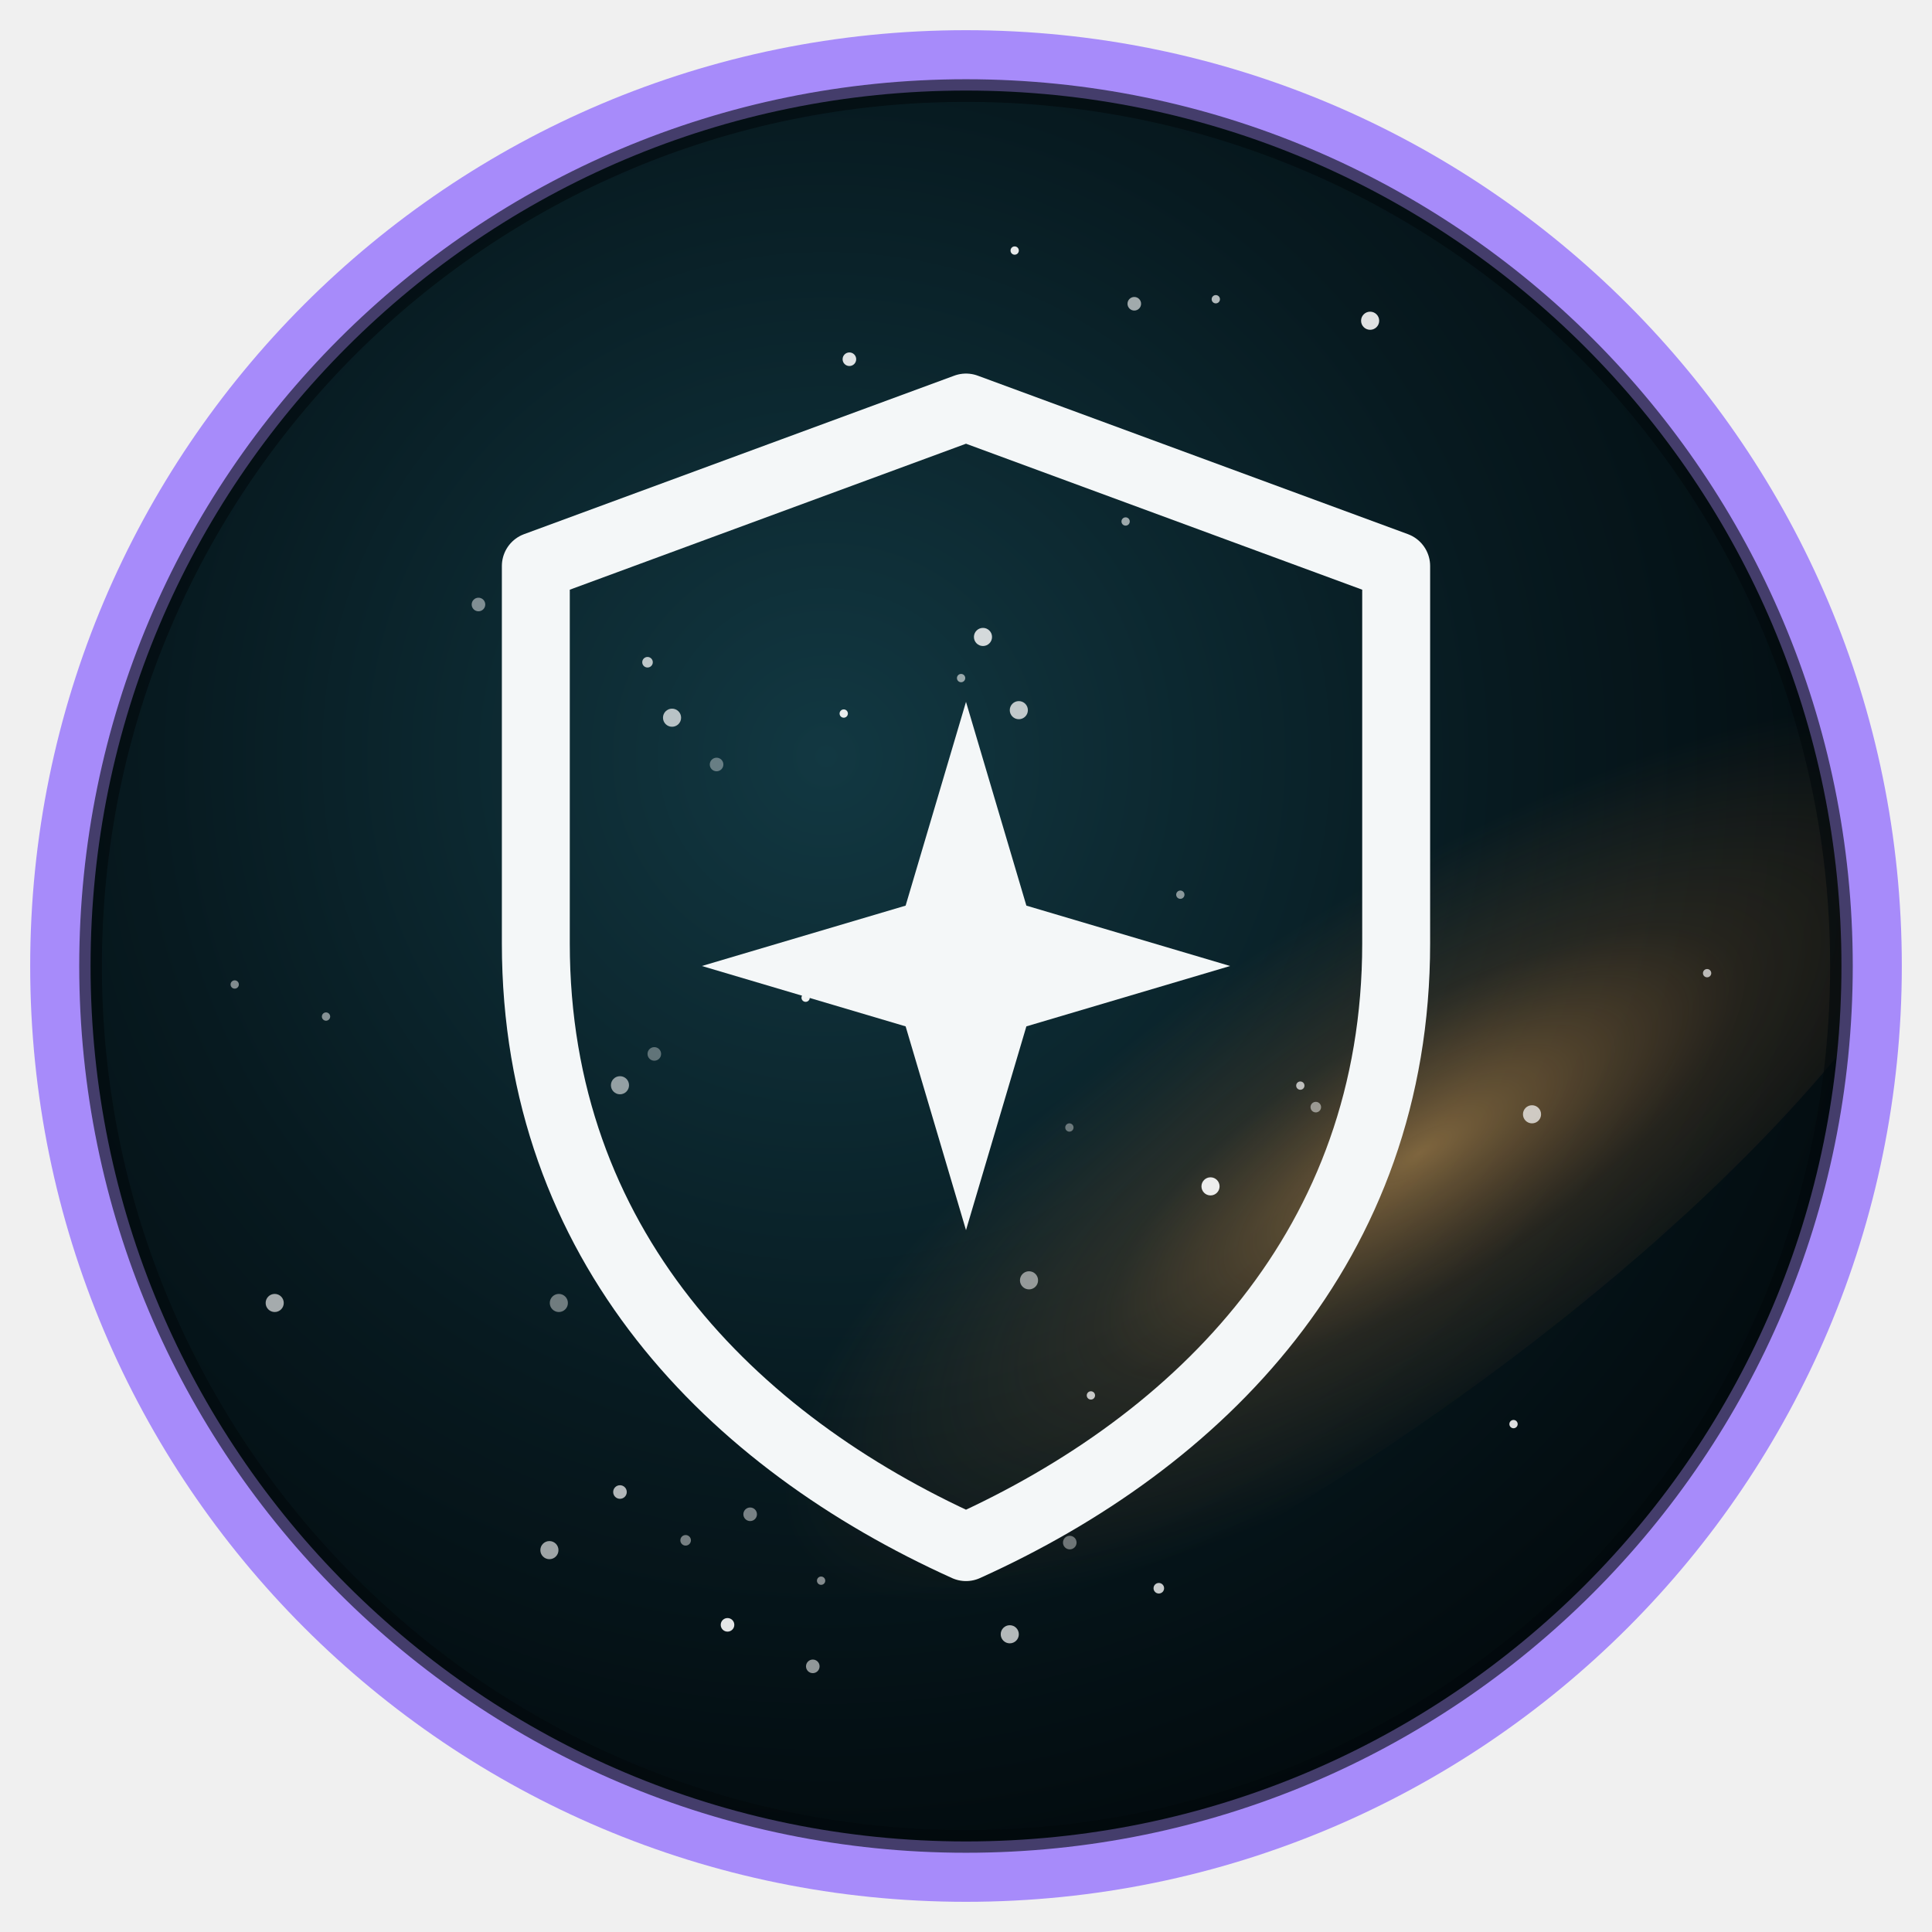
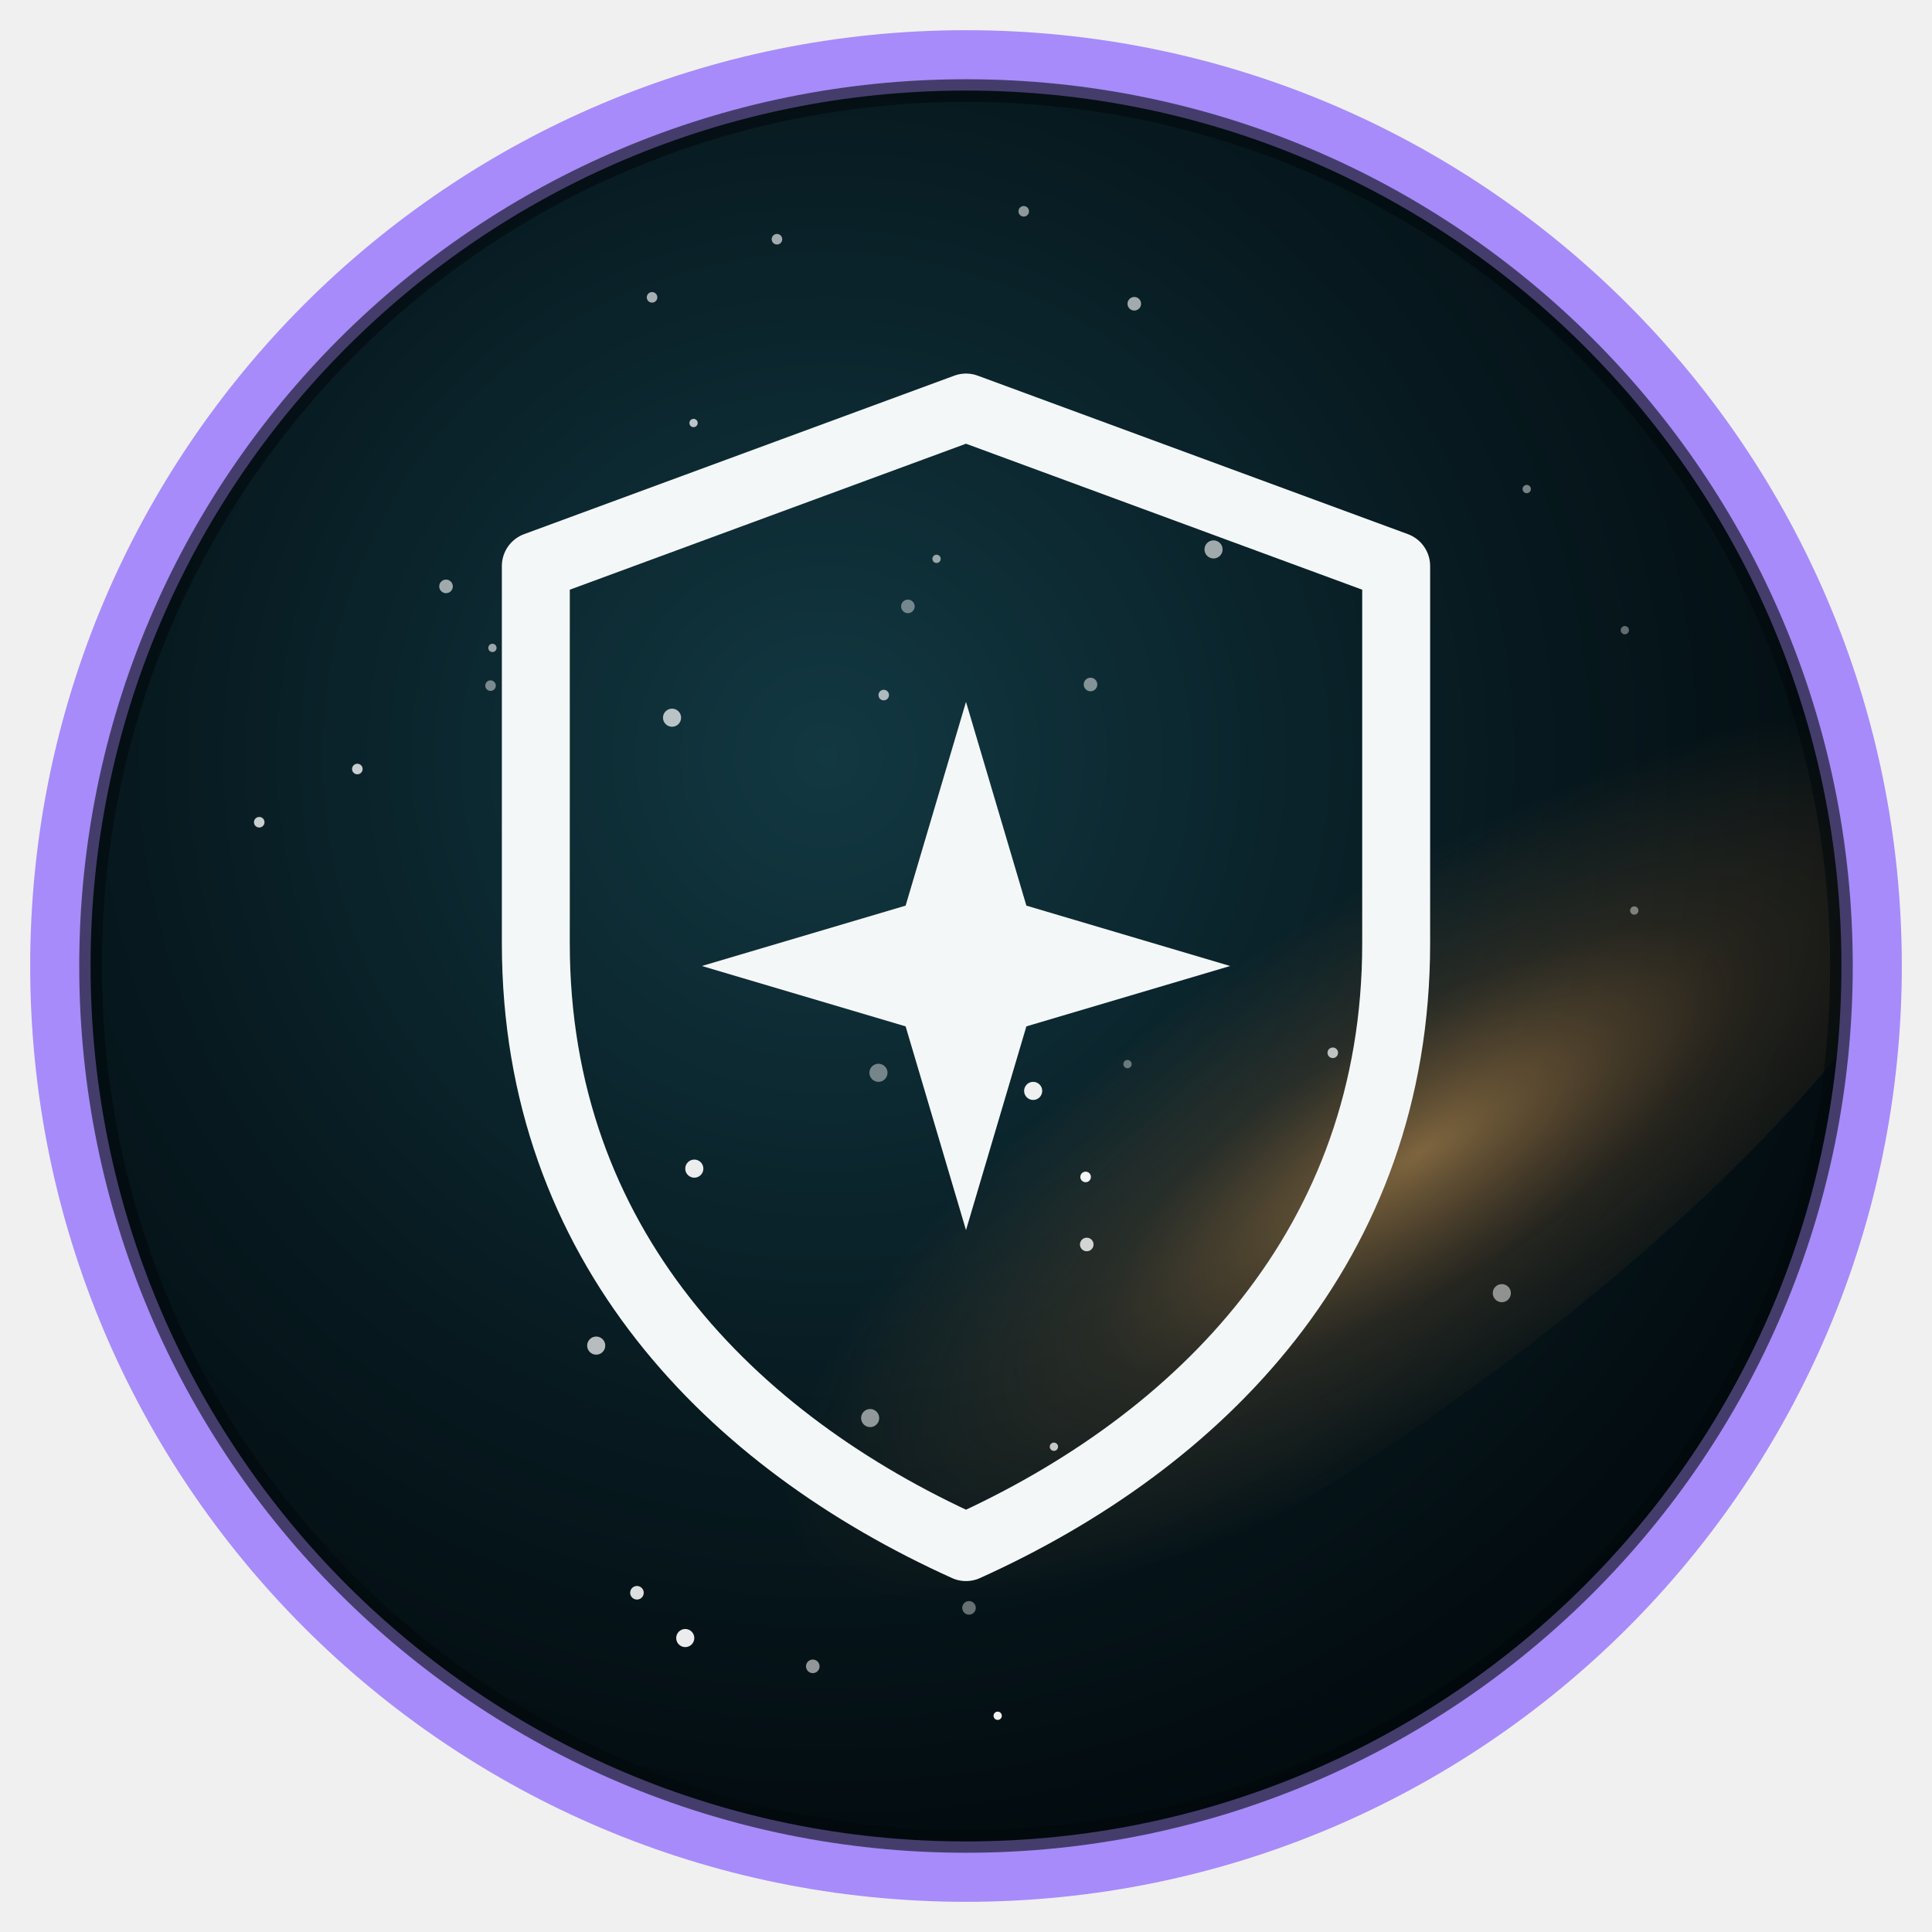
<svg xmlns="http://www.w3.org/2000/svg" width="512" height="512" viewBox="0 0 512 512">
  <defs>
    <radialGradient id="sky" cx="42%" cy="38%" r="70%">
      <stop offset="0" stop-color="#123842" />
      <stop offset=".55" stop-color="#071a20" />
      <stop offset="1" stop-color="#02080b" />
    </radialGradient>
    <radialGradient id="core" cx="64%" cy="66%" r="38%">
      <stop offset="0" stop-color="#e0a458" stop-opacity=".55" />
      <stop offset=".5" stop-color="#b8743a" stop-opacity=".18" />
      <stop offset="1" stop-color="#b8743a" stop-opacity="0" />
    </radialGradient>
    <clipPath id="disc">
      <circle cx="256" cy="256" r="232" />
    </clipPath>
  </defs>
  <circle cx="256" cy="256" r="248" fill="#a78bfa" />
  <circle cx="256" cy="256" r="232" fill="url(#sky)" />
  <g clip-path="url(#disc)">
-     <ellipse cx="300" cy="320" rx="260" ry="90" transform="rotate(-32 300 320)" fill="url(#core)" />
-     <circle cx="320.8" cy="314.4" r="2.4" fill="#ffffff" opacity="0.91" />
-     <circle cx="225.1" cy="95.2" r="1.8" fill="#ffffff" opacity="0.87" />
-     <circle cx="452.4" cy="257.9" r="1.1" fill="#ffffff" opacity="0.68" />
-     <circle cx="312.8" cy="237.1" r="1.1" fill="#ffffff" opacity="0.52" />
-     <circle cx="72.8" cy="345.3" r="2.4" fill="#ffffff" opacity="0.64" />
-     <circle cx="62.2" cy="260.9" r="1.1" fill="#ffffff" opacity="0.49" />
-     <circle cx="138.6" cy="178.4" r="2.4" fill="#ffffff" opacity="0.52" />
-     <circle cx="148.1" cy="345.3" r="2.4" fill="#ffffff" opacity="0.42" />
-     <circle cx="223.6" cy="189.1" r="1.1" fill="#ffffff" opacity="0.91" />
-     <circle cx="283.5" cy="408.8" r="1.8" fill="#ffffff" opacity="0.40" />
-     <circle cx="401.1" cy="377.4" r="1.1" fill="#ffffff" opacity="0.86" />
-     <circle cx="272.7" cy="339.3" r="2.4" fill="#ffffff" opacity="0.53" />
-     <circle cx="270.0" cy="188.2" r="2.4" fill="#ffffff" opacity="0.74" />
-     <circle cx="145.6" cy="410.8" r="2.4" fill="#ffffff" opacity="0.61" />
-     <circle cx="260.5" cy="168.8" r="2.4" fill="#ffffff" opacity="0.82" />
-     <circle cx="363.1" cy="85.0" r="2.4" fill="#ffffff" opacity="0.87" />
-     <circle cx="209.6" cy="251.7" r="1.4" fill="#ffffff" opacity="0.58" />
-     <circle cx="254.7" cy="179.7" r="1.1" fill="#ffffff" opacity="0.58" />
+     <ellipse cx="300" cy="320" rx="260" ry="90" transform="rotate(-32 300 320)" fill="url(#core)" opacity="1.00" />
+     <circle cx="232.8" cy="284.3" r="2.4" fill="#ffffff" opacity="0.43" />
+     <circle cx="266.3" cy="411.8" r="1.1" fill="#ffffff" opacity="0.65" />
+     <circle cx="183.8" cy="112.1" r="1.1" fill="#ffffff" opacity="0.73" />
+     <circle cx="234.2" cy="184.2" r="1.4" fill="#ffffff" opacity="0.66" />
+     <circle cx="271.3" cy="56.0" r="1.4" fill="#ffffff" opacity="0.54" />
+     <circle cx="160.6" cy="148.1" r="2.4" fill="#ffffff" opacity="0.92" />
+     <circle cx="181.6" cy="434.1" r="2.4" fill="#ffffff" opacity="0.92" />
+     <circle cx="135.2" cy="208.9" r="1.4" fill="#ffffff" opacity="0.64" />
+     <circle cx="260.2" cy="273.2" r="2.4" fill="#ffffff" opacity="0.56" />
+     <circle cx="321.6" cy="145.6" r="2.4" fill="#ffffff" opacity="0.61" />
+     <circle cx="168.8" cy="422.1" r="1.8" fill="#ffffff" opacity="0.86" />
+     <circle cx="202.5" cy="254.7" r="1.8" fill="#ffffff" opacity="0.44" />
    <circle cx="300.6" cy="80.5" r="1.8" fill="#ffffff" opacity="0.62" />
-     <circle cx="192.8" cy="430.6" r="1.8" fill="#ffffff" opacity="0.89" />
-     <circle cx="406.0" cy="295.3" r="2.4" fill="#ffffff" opacity="0.71" />
-     <circle cx="164.3" cy="395.4" r="1.8" fill="#ffffff" opacity="0.69" />
-     <circle cx="210.9" cy="256.8" r="1.8" fill="#ffffff" opacity="0.54" />
-     <circle cx="375.6" cy="236.7" r="1.4" fill="#ffffff" opacity="0.36" />
+     <circle cx="430.6" cy="167.0" r="1.1" fill="#ffffff" opacity="0.37" />
+     <circle cx="375.7" cy="164.3" r="1.8" fill="#ffffff" opacity="0.69" />
+     <circle cx="256.8" cy="426.1" r="1.8" fill="#ffffff" opacity="0.39" />
+     <circle cx="158.0" cy="356.6" r="2.4" fill="#ffffff" opacity="0.71" />
    <circle cx="215.4" cy="441.6" r="1.8" fill="#ffffff" opacity="0.56" />
-     <circle cx="267.6" cy="433.1" r="2.4" fill="#ffffff" opacity="0.70" />
-     <circle cx="86.4" cy="269.4" r="1.1" fill="#ffffff" opacity="0.51" />
-     <circle cx="298.3" cy="138.2" r="1.1" fill="#ffffff" opacity="0.60" />
-     <circle cx="307.1" cy="420.9" r="1.4" fill="#ffffff" opacity="0.78" />
-     <circle cx="213.5" cy="264.4" r="1.1" fill="#ffffff" opacity="0.94" />
-     <circle cx="289.1" cy="369.8" r="1.1" fill="#ffffff" opacity="0.75" />
-     <circle cx="198.8" cy="401.3" r="1.8" fill="#ffffff" opacity="0.46" />
-     <circle cx="155.4" cy="302.5" r="1.8" fill="#ffffff" opacity="0.61" />
-     <circle cx="344.6" cy="287.7" r="1.1" fill="#ffffff" opacity="0.69" />
+     <circle cx="433.1" cy="241.3" r="1.1" fill="#ffffff" opacity="0.42" />
+     <circle cx="68.7" cy="217.9" r="1.4" fill="#ffffff" opacity="0.78" />
+     <circle cx="264.4" cy="454.7" r="1.1" fill="#ffffff" opacity="0.94" />
+     <circle cx="273.8" cy="289.1" r="2.4" fill="#ffffff" opacity="0.93" />
+     <circle cx="118.2" cy="155.4" r="1.8" fill="#ffffff" opacity="0.61" />
+     <circle cx="287.7" cy="311.9" r="1.4" fill="#ffffff" opacity="0.95" />
    <circle cx="168.3" cy="330.9" r="2.4" fill="#ffffff" opacity="0.50" />
-     <circle cx="283.4" cy="298.8" r="1.1" fill="#ffffff" opacity="0.38" />
-     <circle cx="173.4" cy="279.3" r="1.8" fill="#ffffff" opacity="0.35" />
-     <circle cx="189.9" cy="202.6" r="1.8" fill="#ffffff" opacity="0.37" />
-     <circle cx="235.3" cy="249.9" r="1.4" fill="#ffffff" opacity="0.73" />
-     <circle cx="217.6" cy="418.9" r="1.1" fill="#ffffff" opacity="0.50" />
-     <circle cx="268.9" cy="66.4" r="1.1" fill="#ffffff" opacity="0.90" />
-     <circle cx="164.3" cy="287.6" r="2.4" fill="#ffffff" opacity="0.56" />
-     <circle cx="322.2" cy="79.3" r="1.1" fill="#ffffff" opacity="0.69" />
-     <circle cx="171.6" cy="175.5" r="1.4" fill="#ffffff" opacity="0.73" />
+     <circle cx="298.8" cy="282.0" r="1.1" fill="#ffffff" opacity="0.38" />
+     <circle cx="279.3" cy="383.4" r="1.1" fill="#ffffff" opacity="0.75" />
+     <circle cx="353.2" cy="279.0" r="1.4" fill="#ffffff" opacity="0.71" />
+     <circle cx="172.8" cy="78.8" r="1.4" fill="#ffffff" opacity="0.64" />
    <circle cx="178.1" cy="190.2" r="2.4" fill="#ffffff" opacity="0.71" />
-     <circle cx="348.7" cy="293.4" r="1.4" fill="#ffffff" opacity="0.49" />
-     <circle cx="126.8" cy="160.2" r="1.8" fill="#ffffff" opacity="0.48" />
-     <circle cx="181.7" cy="408.2" r="1.4" fill="#ffffff" opacity="0.45" />
+     <circle cx="293.4" cy="385.9" r="1.4" fill="#ffffff" opacity="0.49" />
+     <circle cx="130.0" cy="181.7" r="1.4" fill="#ffffff" opacity="0.45" />
+     <circle cx="205.9" cy="63.4" r="1.4" fill="#ffffff" opacity="0.62" />
+     <circle cx="249.7" cy="288.4" r="1.8" fill="#ffffff" opacity="0.75" />
+     <circle cx="184.0" cy="309.7" r="2.4" fill="#ffffff" opacity="0.92" />
+     <circle cx="248.2" cy="148.1" r="1.1" fill="#ffffff" opacity="0.58" />
+     <circle cx="398.0" cy="342.7" r="2.4" fill="#ffffff" opacity="0.51" />
+     <circle cx="333.4" cy="346.1" r="1.8" fill="#ffffff" opacity="0.68" />
+     <circle cx="404.6" cy="129.6" r="1.1" fill="#ffffff" opacity="0.46" />
+     <circle cx="94.7" cy="203.8" r="1.4" fill="#ffffff" opacity="0.78" />
+     <circle cx="289.0" cy="181.4" r="1.8" fill="#ffffff" opacity="0.49" />
+     <circle cx="130.5" cy="171.7" r="1.1" fill="#ffffff" opacity="0.59" />
+     <circle cx="292.9" cy="249.1" r="1.1" fill="#ffffff" opacity="0.38" />
+     <circle cx="230.6" cy="375.8" r="2.4" fill="#ffffff" opacity="0.54" />
+     <circle cx="240.6" cy="160.7" r="1.8" fill="#ffffff" opacity="0.42" />
+     <circle cx="288.0" cy="329.8" r="1.8" fill="#ffffff" opacity="0.80" />
  </g>
  <circle cx="256" cy="256" r="232" fill="none" stroke="#02080b" stroke-width="6" opacity=".6" />
+   <defs>
+     <clipPath id="sh">
+       <path d="M256 108 L370 150 V250 C370 330 318 382 256 410 C194 382 142 330 142 250 V150 Z" />
+     </clipPath>
+   </defs>
+   <g clip-path="url(#sh)">
+     <rect x="-160.0" y="60" width="46" height="420" fill="#a78bfa" opacity=".35" transform="rotate(24 256 256)" />
+   </g>
  <path d="M256 108 L370 150 V250 C370 330 318 382 256 410 C194 382 142 330 142 250 V150 Z" fill="none" stroke="#f4f7f8" stroke-linecap="round" stroke-linejoin="round" stroke-width="18" />
-   <path d="M256 186 L272 240 L326 256 L272 272 L256 326 L240 272 L186 256 L240 240 Z" fill="#f4f7f8" />
+   <g transform="translate(256 256) scale(1.000) translate(-256 -256)">
+     <path d="M256 186 L272 240 L326 256 L272 272 L256 326 L240 272 L186 256 L240 240 Z" fill="#f4f7f8" />
+   </g>
</svg>
